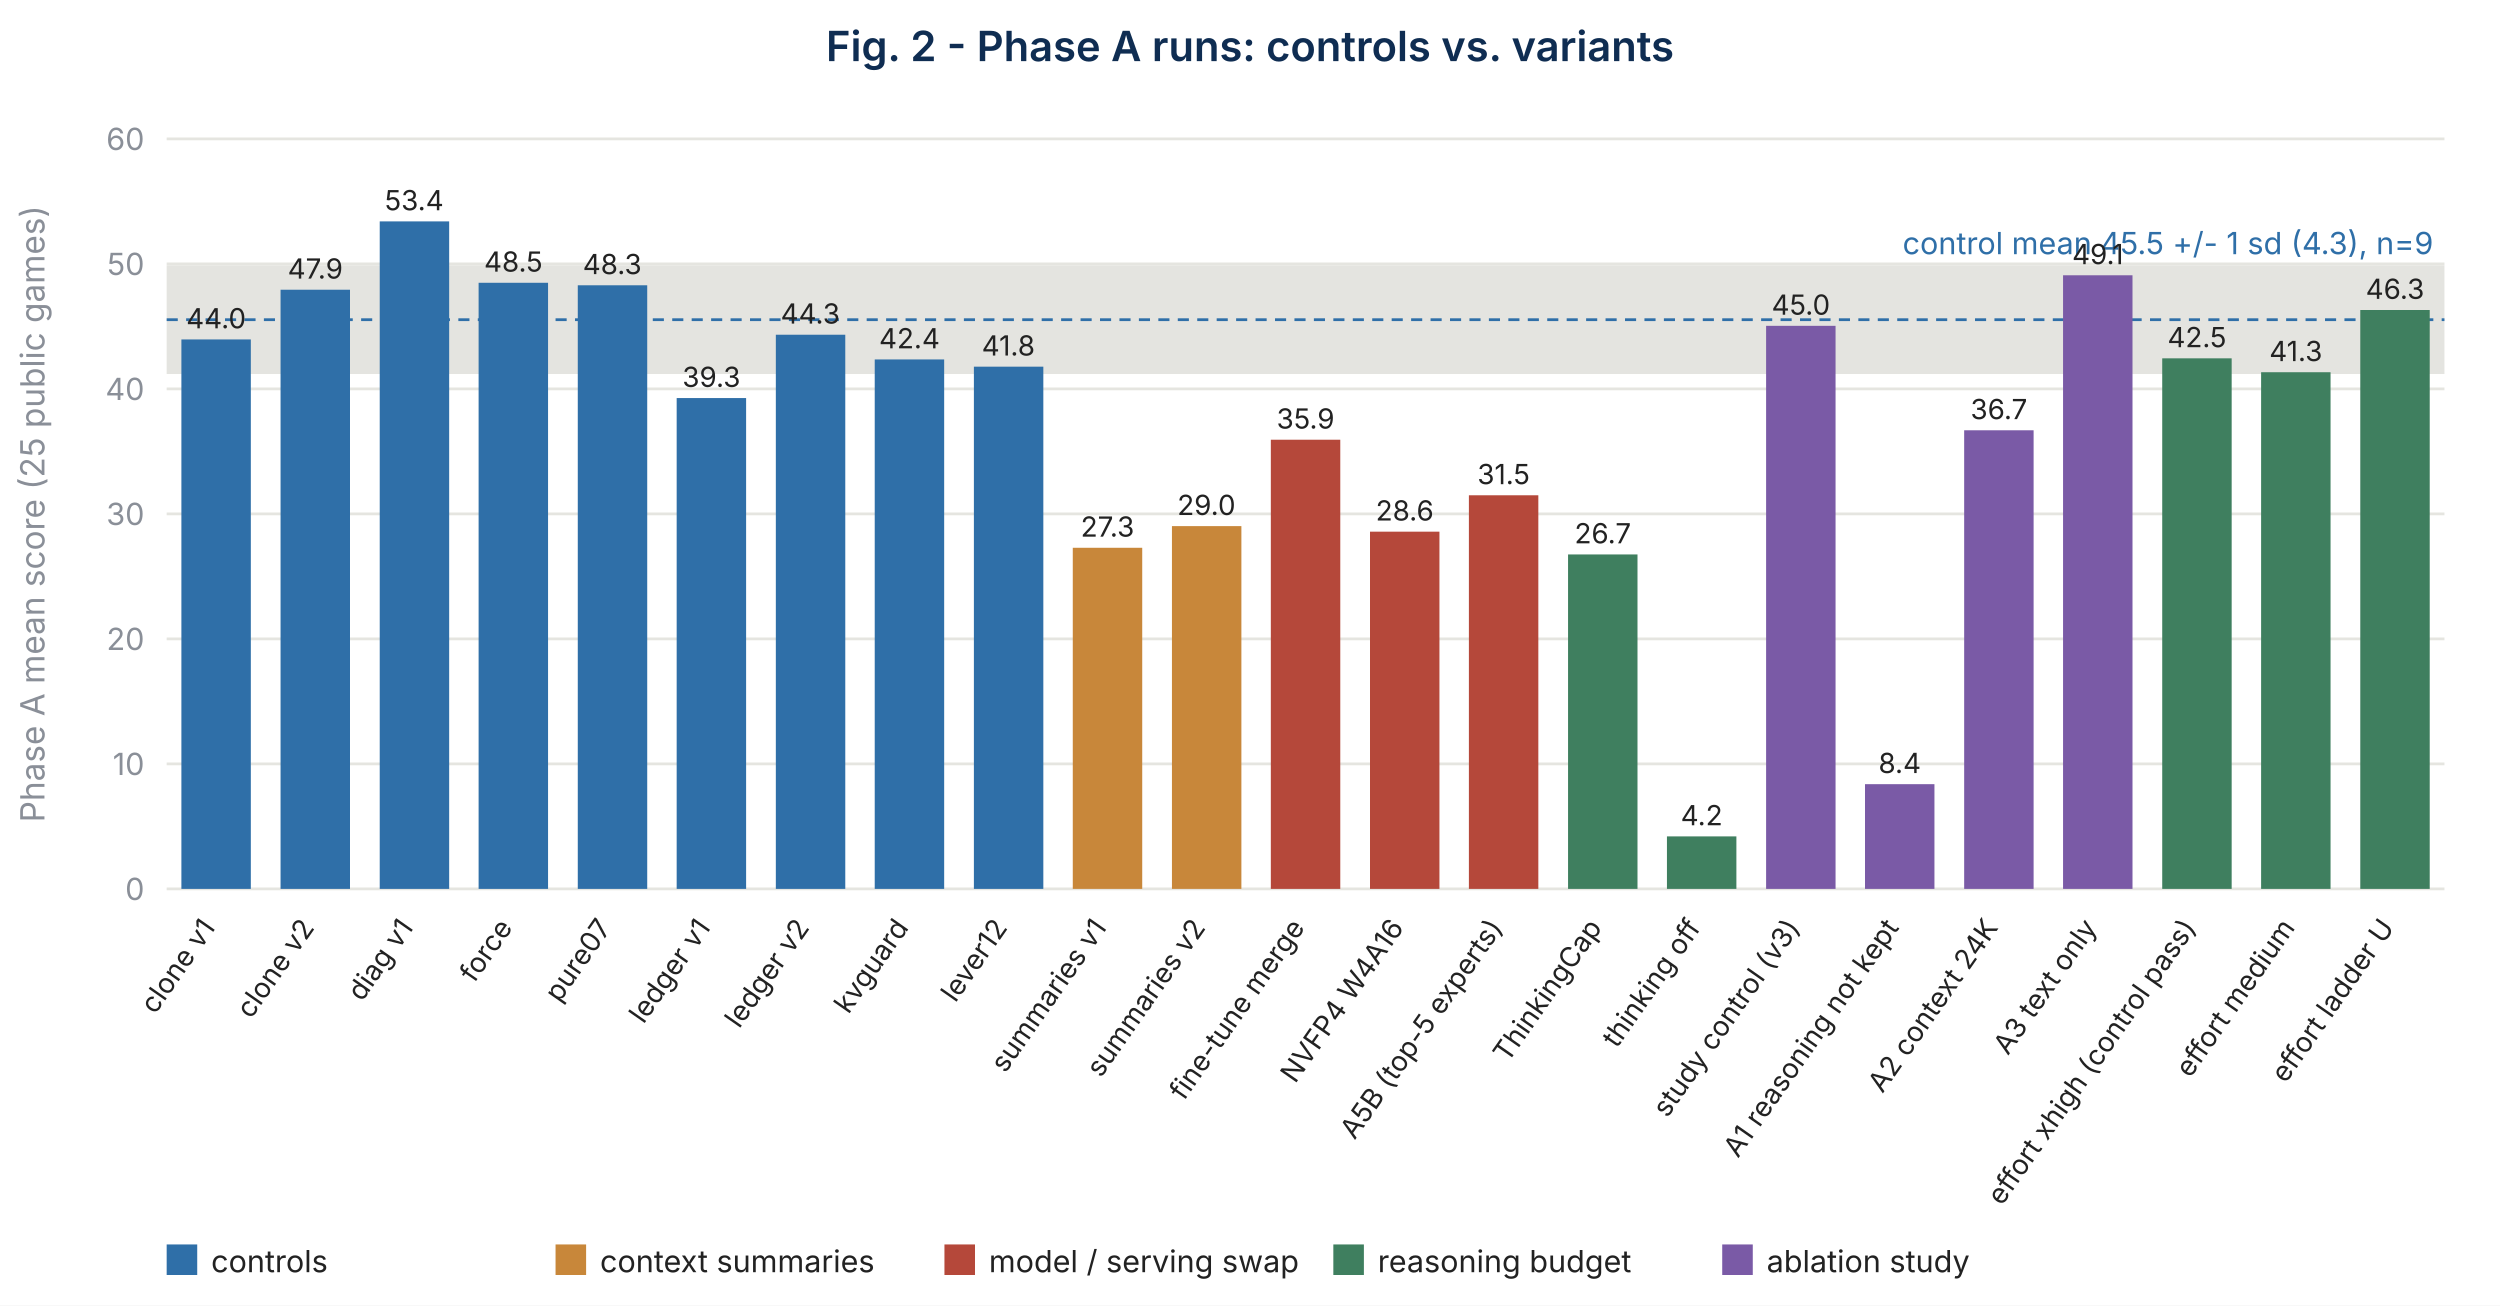
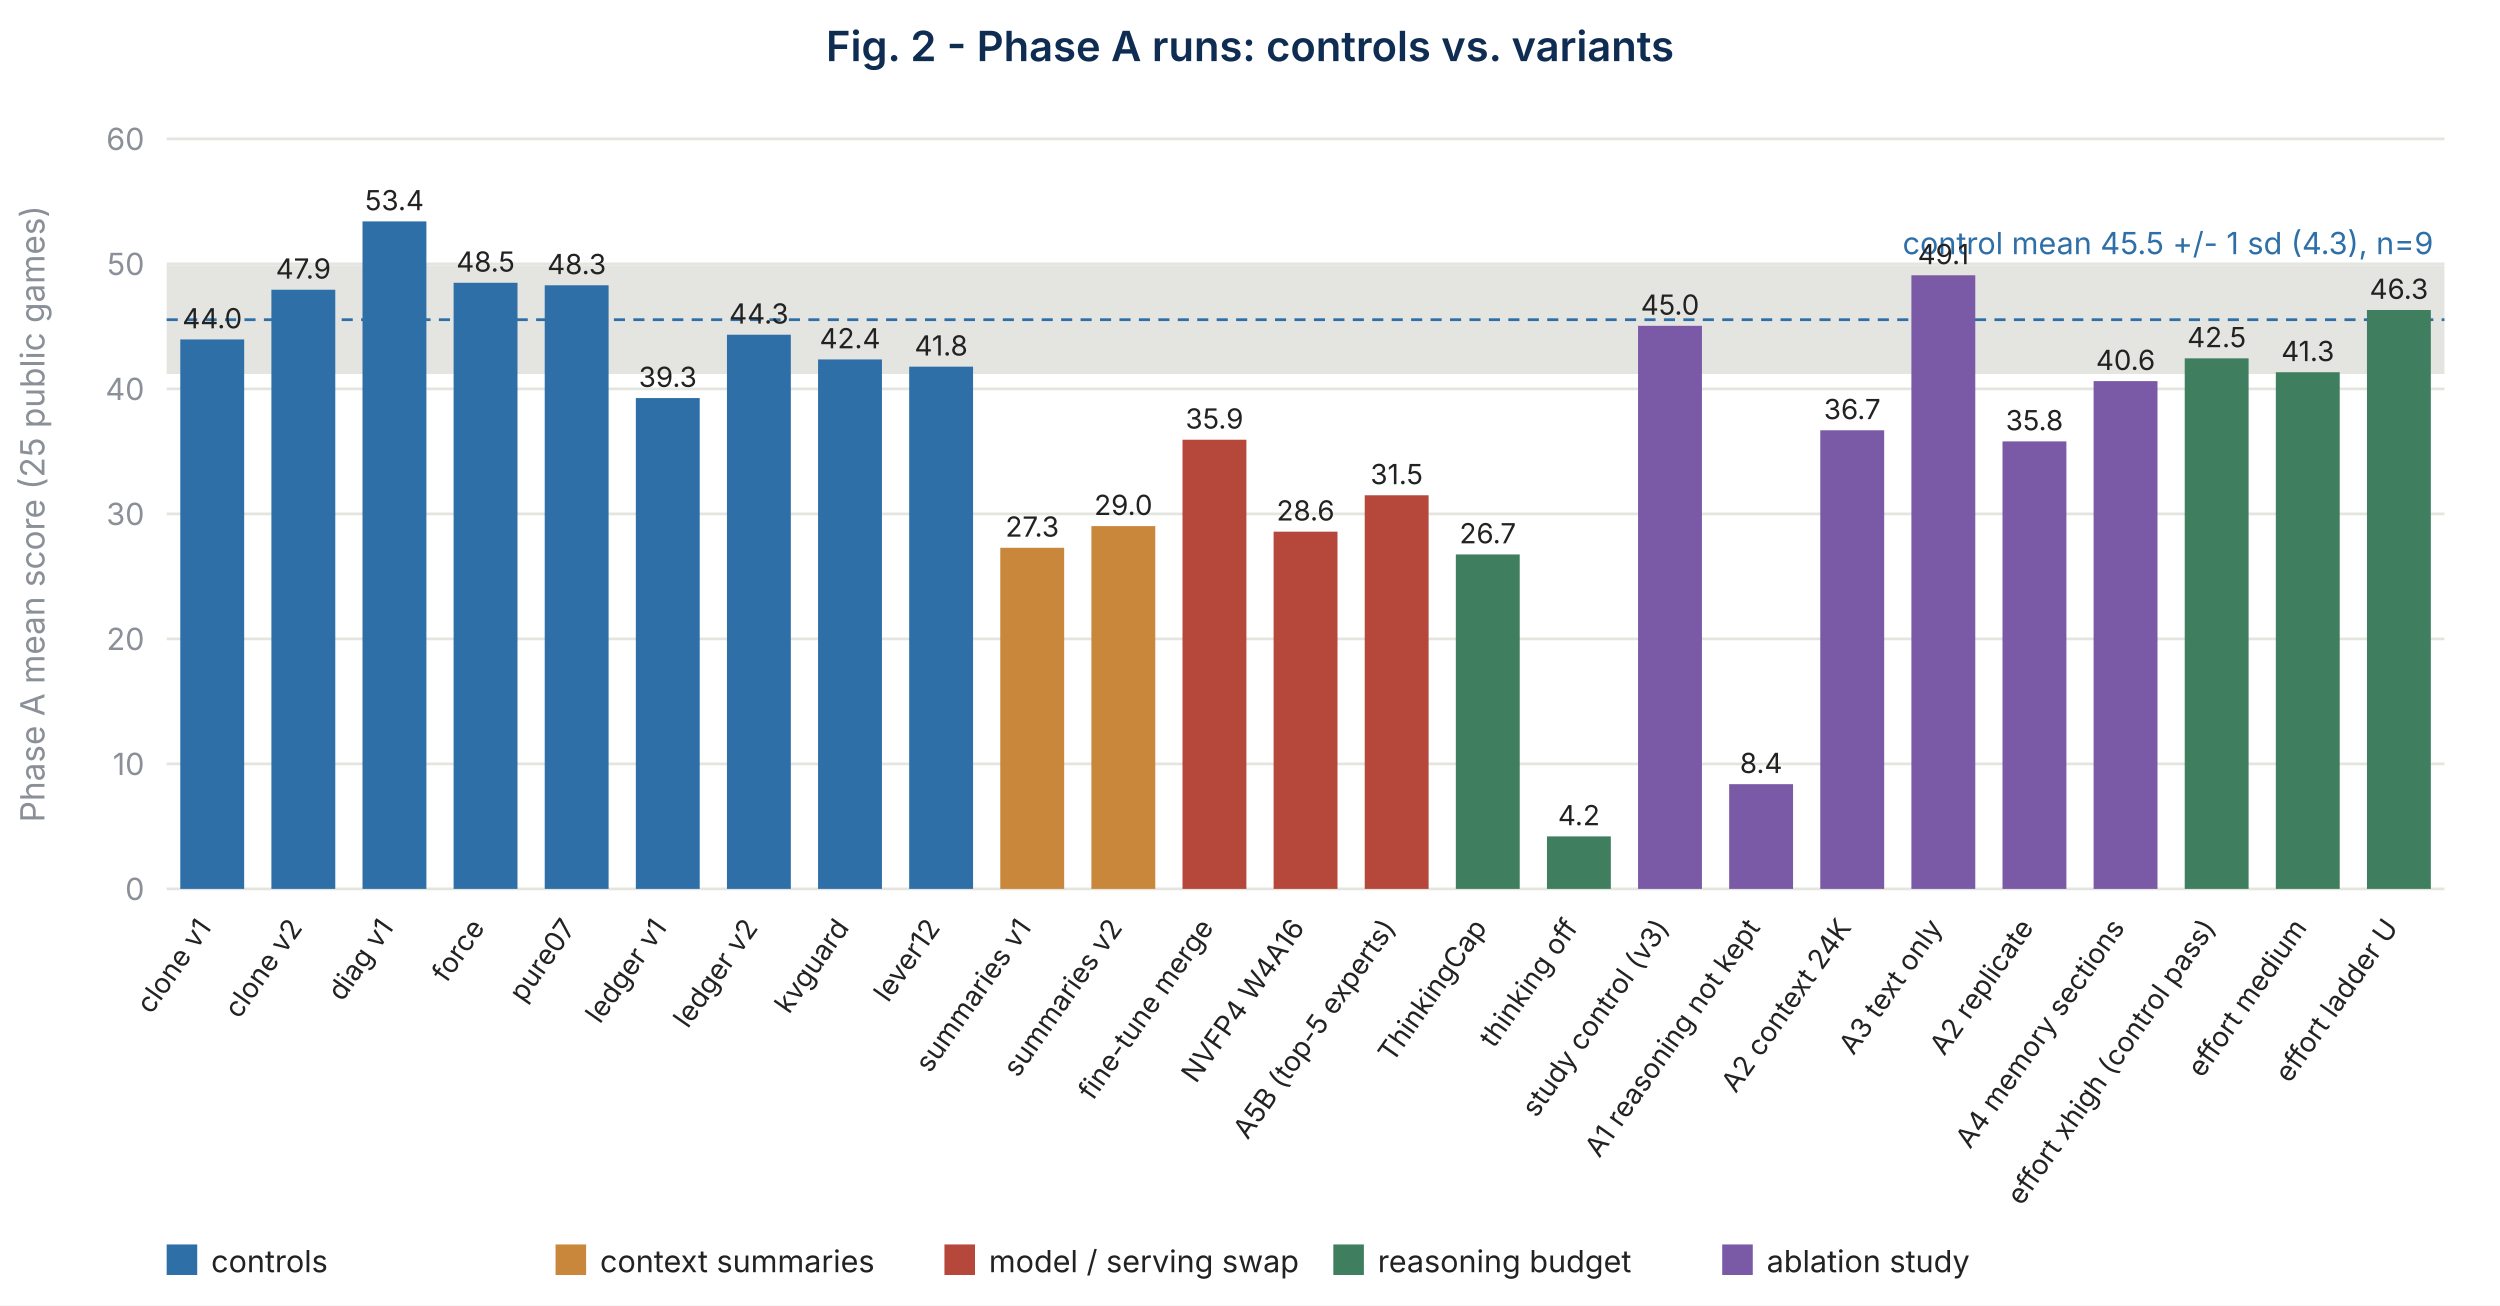
<svg xmlns="http://www.w3.org/2000/svg" viewBox="0 0 900 470" width="900" height="470" font-family="Inter,Helvetica,Arial,sans-serif">
  <rect width="100%" height="100%" fill="white" />
  <text x="450.0" y="22" text-anchor="middle" font-size="15" fill="#0f2d52" font-weight="600">Fig. 2 - Phase A runs: controls vs. variants</text>
  <line x1="60" x2="880" y1="320.0" y2="320.0" stroke="#e5e5e0" />
  <text x="52.0" y="324.0" font-size="11" text-anchor="end" fill="#8a8f98" font-weight="400">0</text>
  <line x1="60" x2="880" y1="275.0" y2="275.0" stroke="#e5e5e0" />
  <text x="52.0" y="279.0" font-size="11" text-anchor="end" fill="#8a8f98" font-weight="400">10</text>
  <line x1="60" x2="880" y1="230" y2="230" stroke="#e5e5e0" />
  <text x="52.0" y="234.0" font-size="11" text-anchor="end" fill="#8a8f98" font-weight="400">20</text>
  <line x1="60" x2="880" y1="185.0" y2="185.0" stroke="#e5e5e0" />
  <text x="52.0" y="189.0" font-size="11" text-anchor="end" fill="#8a8f98" font-weight="400">30</text>
  <line x1="60" x2="880" y1="140.0" y2="140.0" stroke="#e5e5e0" />
  <text x="52.0" y="144.0" font-size="11" text-anchor="end" fill="#8a8f98" font-weight="400">40</text>
  <line x1="60" x2="880" y1="95.0" y2="95.0" stroke="#e5e5e0" />
  <text x="52.0" y="99.0" font-size="11" text-anchor="end" fill="#8a8f98" font-weight="400">50</text>
  <line x1="60" x2="880" y1="50.0" y2="50.0" stroke="#e5e5e0" />
  <text x="52.0" y="54.0" font-size="11" text-anchor="end" fill="#8a8f98" font-weight="400">60</text>
  <rect x="60" y="95.532" width="820" height="39.116" fill="#d9d9d3" fill-opacity="0.7" />
  <line x1="60" x2="880" y1="115.089" y2="115.089" stroke="#2f6fa8" stroke-dasharray="4 3" />
  <text x="876.0" y="91.5" font-size="11" text-anchor="end" fill="#2f6fa8" font-weight="400">control mean 45.5 +/- 1 sd (4.3), n=9</text>
-   <rect x="65.3" y="122.2" width="25.0" height="197.8" fill="#2f6fa8" />
-   <text x="77.8" y="118.2" font-size="10" text-anchor="middle" fill="#222" font-weight="400">44.0</text>
-   <text transform="translate(77.8,334.0) rotate(-55)" font-size="10" text-anchor="end" fill="#222" font-weight="400">clone v1</text>
-   <rect x="101.0" y="104.3" width="25.0" height="215.7" fill="#2f6fa8" />
-   <text x="113.5" y="100.3" font-size="10" text-anchor="middle" fill="#222" font-weight="400">47.9</text>
-   <text transform="translate(113.5,334.0) rotate(-55)" font-size="10" text-anchor="end" fill="#222" font-weight="400">clone v2</text>
-   <rect x="136.7" y="79.7" width="25.0" height="240.3" fill="#2f6fa8" />
-   <text x="149.1" y="75.7" font-size="10" text-anchor="middle" fill="#222" font-weight="400">53.4</text>
-   <text transform="translate(149.1,334.0) rotate(-55)" font-size="10" text-anchor="end" fill="#222" font-weight="400">diag v1</text>
-   <rect x="172.3" y="101.8" width="25.0" height="218.2" fill="#2f6fa8" />
-   <text x="184.8" y="97.8" font-size="10" text-anchor="middle" fill="#222" font-weight="400">48.5</text>
-   <text transform="translate(184.8,334.0) rotate(-55)" font-size="10" text-anchor="end" fill="#222" font-weight="400">force</text>
-   <rect x="208.0" y="102.7" width="25.0" height="217.3" fill="#2f6fa8" />
-   <text x="220.4" y="98.7" font-size="10" text-anchor="middle" fill="#222" font-weight="400">48.3</text>
-   <text transform="translate(220.4,334.0) rotate(-55)" font-size="10" text-anchor="end" fill="#222" font-weight="400">pure07</text>
-   <rect x="243.6" y="143.3" width="25.0" height="176.7" fill="#2f6fa8" />
-   <text x="256.1" y="139.3" font-size="10" text-anchor="middle" fill="#222" font-weight="400">39.3</text>
-   <text transform="translate(256.1,334.0) rotate(-55)" font-size="10" text-anchor="end" fill="#222" font-weight="400">ledger v1</text>
-   <rect x="279.3" y="120.5" width="25.0" height="199.5" fill="#2f6fa8" />
-   <text x="291.7" y="116.5" font-size="10" text-anchor="middle" fill="#222" font-weight="400">44.3</text>
-   <text transform="translate(291.7,334.0) rotate(-55)" font-size="10" text-anchor="end" fill="#222" font-weight="400">ledger v2</text>
-   <rect x="314.9" y="129.4" width="25.0" height="190.6" fill="#2f6fa8" />
-   <text x="327.4" y="125.4" font-size="10" text-anchor="middle" fill="#222" font-weight="400">42.4</text>
-   <text transform="translate(327.4,334.0) rotate(-55)" font-size="10" text-anchor="end" fill="#222" font-weight="400">kvguard</text>
-   <rect x="350.6" y="132.0" width="25.0" height="188.0" fill="#2f6fa8" />
-   <text x="363.0" y="128.0" font-size="10" text-anchor="middle" fill="#222" font-weight="400">41.8</text>
-   <text transform="translate(363.0,334.0) rotate(-55)" font-size="10" text-anchor="end" fill="#222" font-weight="400">lever12</text>
-   <rect x="386.2" y="197.2" width="25.0" height="122.8" fill="#c8873a" />
-   <text x="398.7" y="193.2" font-size="10" text-anchor="middle" fill="#222" font-weight="400">27.3</text>
-   <text transform="translate(398.7,334.0) rotate(-55)" font-size="10" text-anchor="end" fill="#222" font-weight="400">summaries v1</text>
-   <rect x="421.9" y="189.4" width="25.0" height="130.6" fill="#c8873a" />
-   <text x="434.3" y="185.4" font-size="10" text-anchor="middle" fill="#222" font-weight="400">29.0</text>
-   <text transform="translate(434.3,334.0) rotate(-55)" font-size="10" text-anchor="end" fill="#222" font-weight="400">summaries v2</text>
-   <rect x="457.5" y="158.3" width="25.0" height="161.7" fill="#b5483a" />
-   <text x="470.0" y="154.3" font-size="10" text-anchor="middle" fill="#222" font-weight="400">35.9</text>
-   <text transform="translate(470.0,334.0) rotate(-55)" font-size="10" text-anchor="end" fill="#222" font-weight="400">fine-tune merge</text>
-   <rect x="493.2" y="191.4" width="25.0" height="128.6" fill="#b5483a" />
-   <text x="505.7" y="187.4" font-size="10" text-anchor="middle" fill="#222" font-weight="400">28.6</text>
-   <text transform="translate(505.7,334.0) rotate(-55)" font-size="10" text-anchor="end" fill="#222" font-weight="400">NVFP4 W4A16</text>
-   <rect x="528.8" y="178.3" width="25.0" height="141.7" fill="#b5483a" />
-   <text x="541.3" y="174.3" font-size="10" text-anchor="middle" fill="#222" font-weight="400">31.5</text>
-   <text transform="translate(541.3,334.0) rotate(-55)" font-size="10" text-anchor="end" fill="#222" font-weight="400">A5B (top-5 experts)</text>
-   <rect x="564.5" y="199.6" width="25.0" height="120.4" fill="#3f7f5f" />
-   <text x="577.0" y="195.6" font-size="10" text-anchor="middle" fill="#222" font-weight="400">26.7</text>
-   <text transform="translate(577.0,334.0) rotate(-55)" font-size="10" text-anchor="end" fill="#222" font-weight="400">ThinkingCap</text>
-   <rect x="600.1" y="301.1" width="25.0" height="18.9" fill="#3f7f5f" />
-   <text x="612.6" y="297.1" font-size="10" text-anchor="middle" fill="#222" font-weight="400">4.2</text>
-   <text transform="translate(612.6,334.0) rotate(-55)" font-size="10" text-anchor="end" fill="#222" font-weight="400">thinking off</text>
-   <rect x="635.8" y="117.3" width="25.0" height="202.7" fill="#7a5aa6" />
-   <text x="648.3" y="113.3" font-size="10" text-anchor="middle" fill="#222" font-weight="400">45.0</text>
-   <text transform="translate(648.3,334.0) rotate(-55)" font-size="10" text-anchor="end" fill="#222" font-weight="400">study control (v3)</text>
-   <rect x="671.4" y="282.3" width="25.0" height="37.7" fill="#7a5aa6" />
-   <text x="683.9" y="278.3" font-size="10" text-anchor="middle" fill="#222" font-weight="400">8.4</text>
-   <text transform="translate(683.9,334.0) rotate(-55)" font-size="10" text-anchor="end" fill="#222" font-weight="400">A1 reasoning not kept</text>
-   <rect x="707.1" y="154.9" width="25.0" height="165.1" fill="#7a5aa6" />
-   <text x="719.6" y="150.9" font-size="10" text-anchor="middle" fill="#222" font-weight="400">36.7</text>
-   <text transform="translate(719.6,334.0) rotate(-55)" font-size="10" text-anchor="end" fill="#222" font-weight="400">A2 context 24K</text>
-   <rect x="742.7" y="99.1" width="25.0" height="220.9" fill="#7a5aa6" />
-   <text x="755.2" y="95.1" font-size="10" text-anchor="middle" fill="#222" font-weight="400">49.1</text>
-   <text transform="translate(755.2,334.0) rotate(-55)" font-size="10" text-anchor="end" fill="#222" font-weight="400">A3 text only</text>
-   <rect x="778.4" y="129.0" width="25.0" height="191.0" fill="#3f7f5f" />
-   <text x="790.9" y="125.0" font-size="10" text-anchor="middle" fill="#222" font-weight="400">42.5</text>
-   <text transform="translate(790.9,334.0) rotate(-55)" font-size="10" text-anchor="end" fill="#222" font-weight="400">effort xhigh (control pass)</text>
-   <rect x="814.0" y="134.0" width="25.0" height="186.0" fill="#3f7f5f" />
-   <text x="826.5" y="130.0" font-size="10" text-anchor="middle" fill="#222" font-weight="400">41.3</text>
-   <text transform="translate(826.5,334.0) rotate(-55)" font-size="10" text-anchor="end" fill="#222" font-weight="400">effort medium</text>
-   <rect x="849.7" y="111.6" width="25.0" height="208.4" fill="#3f7f5f" />
-   <text x="862.2" y="107.6" font-size="10" text-anchor="middle" fill="#222" font-weight="400">46.3</text>
-   <text transform="translate(862.2,334.0) rotate(-55)" font-size="10" text-anchor="end" fill="#222" font-weight="400">effort ladder U</text>
+   <rect x="64.9" y="122.2" width="23.0" height="197.8" fill="#2f6fa8" />
+   <text x="76.4" y="118.2" font-size="10" text-anchor="middle" fill="#222" font-weight="400">44.0</text>
+   <text transform="translate(76.4,334.0) rotate(-55)" font-size="10" text-anchor="end" fill="#222" font-weight="400">clone v1</text>
+   <rect x="97.7" y="104.3" width="23.0" height="215.7" fill="#2f6fa8" />
+   <text x="109.2" y="100.3" font-size="10" text-anchor="middle" fill="#222" font-weight="400">47.9</text>
+   <text transform="translate(109.2,334.0) rotate(-55)" font-size="10" text-anchor="end" fill="#222" font-weight="400">clone v2</text>
+   <rect x="130.5" y="79.7" width="23.0" height="240.3" fill="#2f6fa8" />
+   <text x="142.0" y="75.7" font-size="10" text-anchor="middle" fill="#222" font-weight="400">53.4</text>
+   <text transform="translate(142.0,334.0) rotate(-55)" font-size="10" text-anchor="end" fill="#222" font-weight="400">diag v1</text>
+   <rect x="163.3" y="101.8" width="23.0" height="218.2" fill="#2f6fa8" />
+   <text x="174.8" y="97.8" font-size="10" text-anchor="middle" fill="#222" font-weight="400">48.5</text>
+   <text transform="translate(174.8,334.0) rotate(-55)" font-size="10" text-anchor="end" fill="#222" font-weight="400">force</text>
+   <rect x="196.1" y="102.7" width="23.0" height="217.3" fill="#2f6fa8" />
+   <text x="207.6" y="98.7" font-size="10" text-anchor="middle" fill="#222" font-weight="400">48.3</text>
+   <text transform="translate(207.6,334.0) rotate(-55)" font-size="10" text-anchor="end" fill="#222" font-weight="400">pure07</text>
+   <rect x="228.9" y="143.3" width="23.0" height="176.7" fill="#2f6fa8" />
+   <text x="240.4" y="139.3" font-size="10" text-anchor="middle" fill="#222" font-weight="400">39.3</text>
+   <text transform="translate(240.4,334.0) rotate(-55)" font-size="10" text-anchor="end" fill="#222" font-weight="400">ledger v1</text>
+   <rect x="261.7" y="120.5" width="23.0" height="199.5" fill="#2f6fa8" />
+   <text x="273.2" y="116.5" font-size="10" text-anchor="middle" fill="#222" font-weight="400">44.3</text>
+   <text transform="translate(273.2,334.0) rotate(-55)" font-size="10" text-anchor="end" fill="#222" font-weight="400">ledger v2</text>
+   <rect x="294.5" y="129.4" width="23.0" height="190.6" fill="#2f6fa8" />
+   <text x="306.0" y="125.4" font-size="10" text-anchor="middle" fill="#222" font-weight="400">42.4</text>
+   <text transform="translate(306.0,334.0) rotate(-55)" font-size="10" text-anchor="end" fill="#222" font-weight="400">kvguard</text>
+   <rect x="327.3" y="132.0" width="23.0" height="188.0" fill="#2f6fa8" />
+   <text x="338.8" y="128.0" font-size="10" text-anchor="middle" fill="#222" font-weight="400">41.8</text>
+   <text transform="translate(338.8,334.0) rotate(-55)" font-size="10" text-anchor="end" fill="#222" font-weight="400">lever12</text>
+   <rect x="360.1" y="197.2" width="23.0" height="122.8" fill="#c8873a" />
+   <text x="371.6" y="193.2" font-size="10" text-anchor="middle" fill="#222" font-weight="400">27.3</text>
+   <text transform="translate(371.6,334.0) rotate(-55)" font-size="10" text-anchor="end" fill="#222" font-weight="400">summaries v1</text>
+   <rect x="392.9" y="189.4" width="23.0" height="130.6" fill="#c8873a" />
+   <text x="404.4" y="185.4" font-size="10" text-anchor="middle" fill="#222" font-weight="400">29.0</text>
+   <text transform="translate(404.4,334.0) rotate(-55)" font-size="10" text-anchor="end" fill="#222" font-weight="400">summaries v2</text>
+   <rect x="425.7" y="158.3" width="23.0" height="161.7" fill="#b5483a" />
+   <text x="437.2" y="154.3" font-size="10" text-anchor="middle" fill="#222" font-weight="400">35.9</text>
+   <text transform="translate(437.2,334.0) rotate(-55)" font-size="10" text-anchor="end" fill="#222" font-weight="400">fine-tune merge</text>
+   <rect x="458.5" y="191.4" width="23.0" height="128.6" fill="#b5483a" />
+   <text x="470.0" y="187.4" font-size="10" text-anchor="middle" fill="#222" font-weight="400">28.6</text>
+   <text transform="translate(470.0,334.0) rotate(-55)" font-size="10" text-anchor="end" fill="#222" font-weight="400">NVFP4 W4A16</text>
+   <rect x="491.3" y="178.3" width="23.0" height="141.7" fill="#b5483a" />
+   <text x="502.8" y="174.3" font-size="10" text-anchor="middle" fill="#222" font-weight="400">31.5</text>
+   <text transform="translate(502.8,334.0) rotate(-55)" font-size="10" text-anchor="end" fill="#222" font-weight="400">A5B (top-5 experts)</text>
+   <rect x="524.1" y="199.6" width="23.0" height="120.4" fill="#3f7f5f" />
+   <text x="535.6" y="195.6" font-size="10" text-anchor="middle" fill="#222" font-weight="400">26.7</text>
+   <text transform="translate(535.6,334.0) rotate(-55)" font-size="10" text-anchor="end" fill="#222" font-weight="400">ThinkingCap</text>
+   <rect x="556.9" y="301.1" width="23.0" height="18.9" fill="#3f7f5f" />
+   <text x="568.4" y="297.1" font-size="10" text-anchor="middle" fill="#222" font-weight="400">4.2</text>
+   <text transform="translate(568.4,334.0) rotate(-55)" font-size="10" text-anchor="end" fill="#222" font-weight="400">thinking off</text>
+   <rect x="589.7" y="117.3" width="23.0" height="202.7" fill="#7a5aa6" />
+   <text x="601.2" y="113.3" font-size="10" text-anchor="middle" fill="#222" font-weight="400">45.0</text>
+   <text transform="translate(601.2,334.0) rotate(-55)" font-size="10" text-anchor="end" fill="#222" font-weight="400">study control (v3)</text>
+   <rect x="622.5" y="282.3" width="23.0" height="37.7" fill="#7a5aa6" />
+   <text x="634.0" y="278.3" font-size="10" text-anchor="middle" fill="#222" font-weight="400">8.4</text>
+   <text transform="translate(634.0,334.0) rotate(-55)" font-size="10" text-anchor="end" fill="#222" font-weight="400">A1 reasoning not kept</text>
+   <rect x="655.3" y="154.9" width="23.0" height="165.1" fill="#7a5aa6" />
+   <text x="666.8" y="150.9" font-size="10" text-anchor="middle" fill="#222" font-weight="400">36.7</text>
+   <text transform="translate(666.8,334.0) rotate(-55)" font-size="10" text-anchor="end" fill="#222" font-weight="400">A2 context 24K</text>
+   <rect x="688.1" y="99.1" width="23.0" height="220.9" fill="#7a5aa6" />
+   <text x="699.6" y="95.1" font-size="10" text-anchor="middle" fill="#222" font-weight="400">49.1</text>
+   <text transform="translate(699.6,334.0) rotate(-55)" font-size="10" text-anchor="end" fill="#222" font-weight="400">A3 text only</text>
+   <rect x="720.9" y="158.9" width="23.0" height="161.1" fill="#7a5aa6" />
+   <text x="732.4" y="154.9" font-size="10" text-anchor="middle" fill="#222" font-weight="400">35.8</text>
+   <text transform="translate(732.4,334.0) rotate(-55)" font-size="10" text-anchor="end" fill="#222" font-weight="400">A2 replicate</text>
+   <rect x="753.7" y="137.2" width="23.0" height="182.8" fill="#7a5aa6" />
+   <text x="765.2" y="133.2" font-size="10" text-anchor="middle" fill="#222" font-weight="400">40.6</text>
+   <text transform="translate(765.2,334.0) rotate(-55)" font-size="10" text-anchor="end" fill="#222" font-weight="400">A4 memory sections</text>
+   <rect x="786.5" y="129.0" width="23.0" height="191.0" fill="#3f7f5f" />
+   <text x="798.0" y="125.0" font-size="10" text-anchor="middle" fill="#222" font-weight="400">42.5</text>
+   <text transform="translate(798.0,334.0) rotate(-55)" font-size="10" text-anchor="end" fill="#222" font-weight="400">effort xhigh (control pass)</text>
+   <rect x="819.3" y="134.0" width="23.0" height="186.0" fill="#3f7f5f" />
+   <text x="830.8" y="130.0" font-size="10" text-anchor="middle" fill="#222" font-weight="400">41.3</text>
+   <text transform="translate(830.8,334.0) rotate(-55)" font-size="10" text-anchor="end" fill="#222" font-weight="400">effort medium</text>
+   <rect x="852.1" y="111.6" width="23.0" height="208.4" fill="#3f7f5f" />
+   <text x="863.6" y="107.6" font-size="10" text-anchor="middle" fill="#222" font-weight="400">46.3</text>
+   <text transform="translate(863.6,334.0) rotate(-55)" font-size="10" text-anchor="end" fill="#222" font-weight="400">effort ladder U</text>
  <rect x="60" y="448" width="11" height="11" fill="#2f6fa8" />
  <text x="76.0" y="458.0" font-size="11" text-anchor="start" fill="#222" font-weight="400">controls</text>
  <rect x="200" y="448" width="11" height="11" fill="#c8873a" />
  <text x="216.0" y="458.0" font-size="11" text-anchor="start" fill="#222" font-weight="400">context summaries</text>
  <rect x="340" y="448" width="11" height="11" fill="#b5483a" />
  <text x="356.0" y="458.0" font-size="11" text-anchor="start" fill="#222" font-weight="400">model / serving swap</text>
  <rect x="480" y="448" width="11" height="11" fill="#3f7f5f" />
  <text x="496.0" y="458.0" font-size="11" text-anchor="start" fill="#222" font-weight="400">reasoning budget</text>
  <rect x="620" y="448" width="11" height="11" fill="#7a5aa6" />
  <text x="636.0" y="458.0" font-size="11" text-anchor="start" fill="#222" font-weight="400">ablation study</text>
  <text transform="translate(16.0,185.0) rotate(-90)" font-size="12" text-anchor="middle" fill="#8a8f98" font-weight="400">Phase A mean score (25 public games)</text>
</svg>
